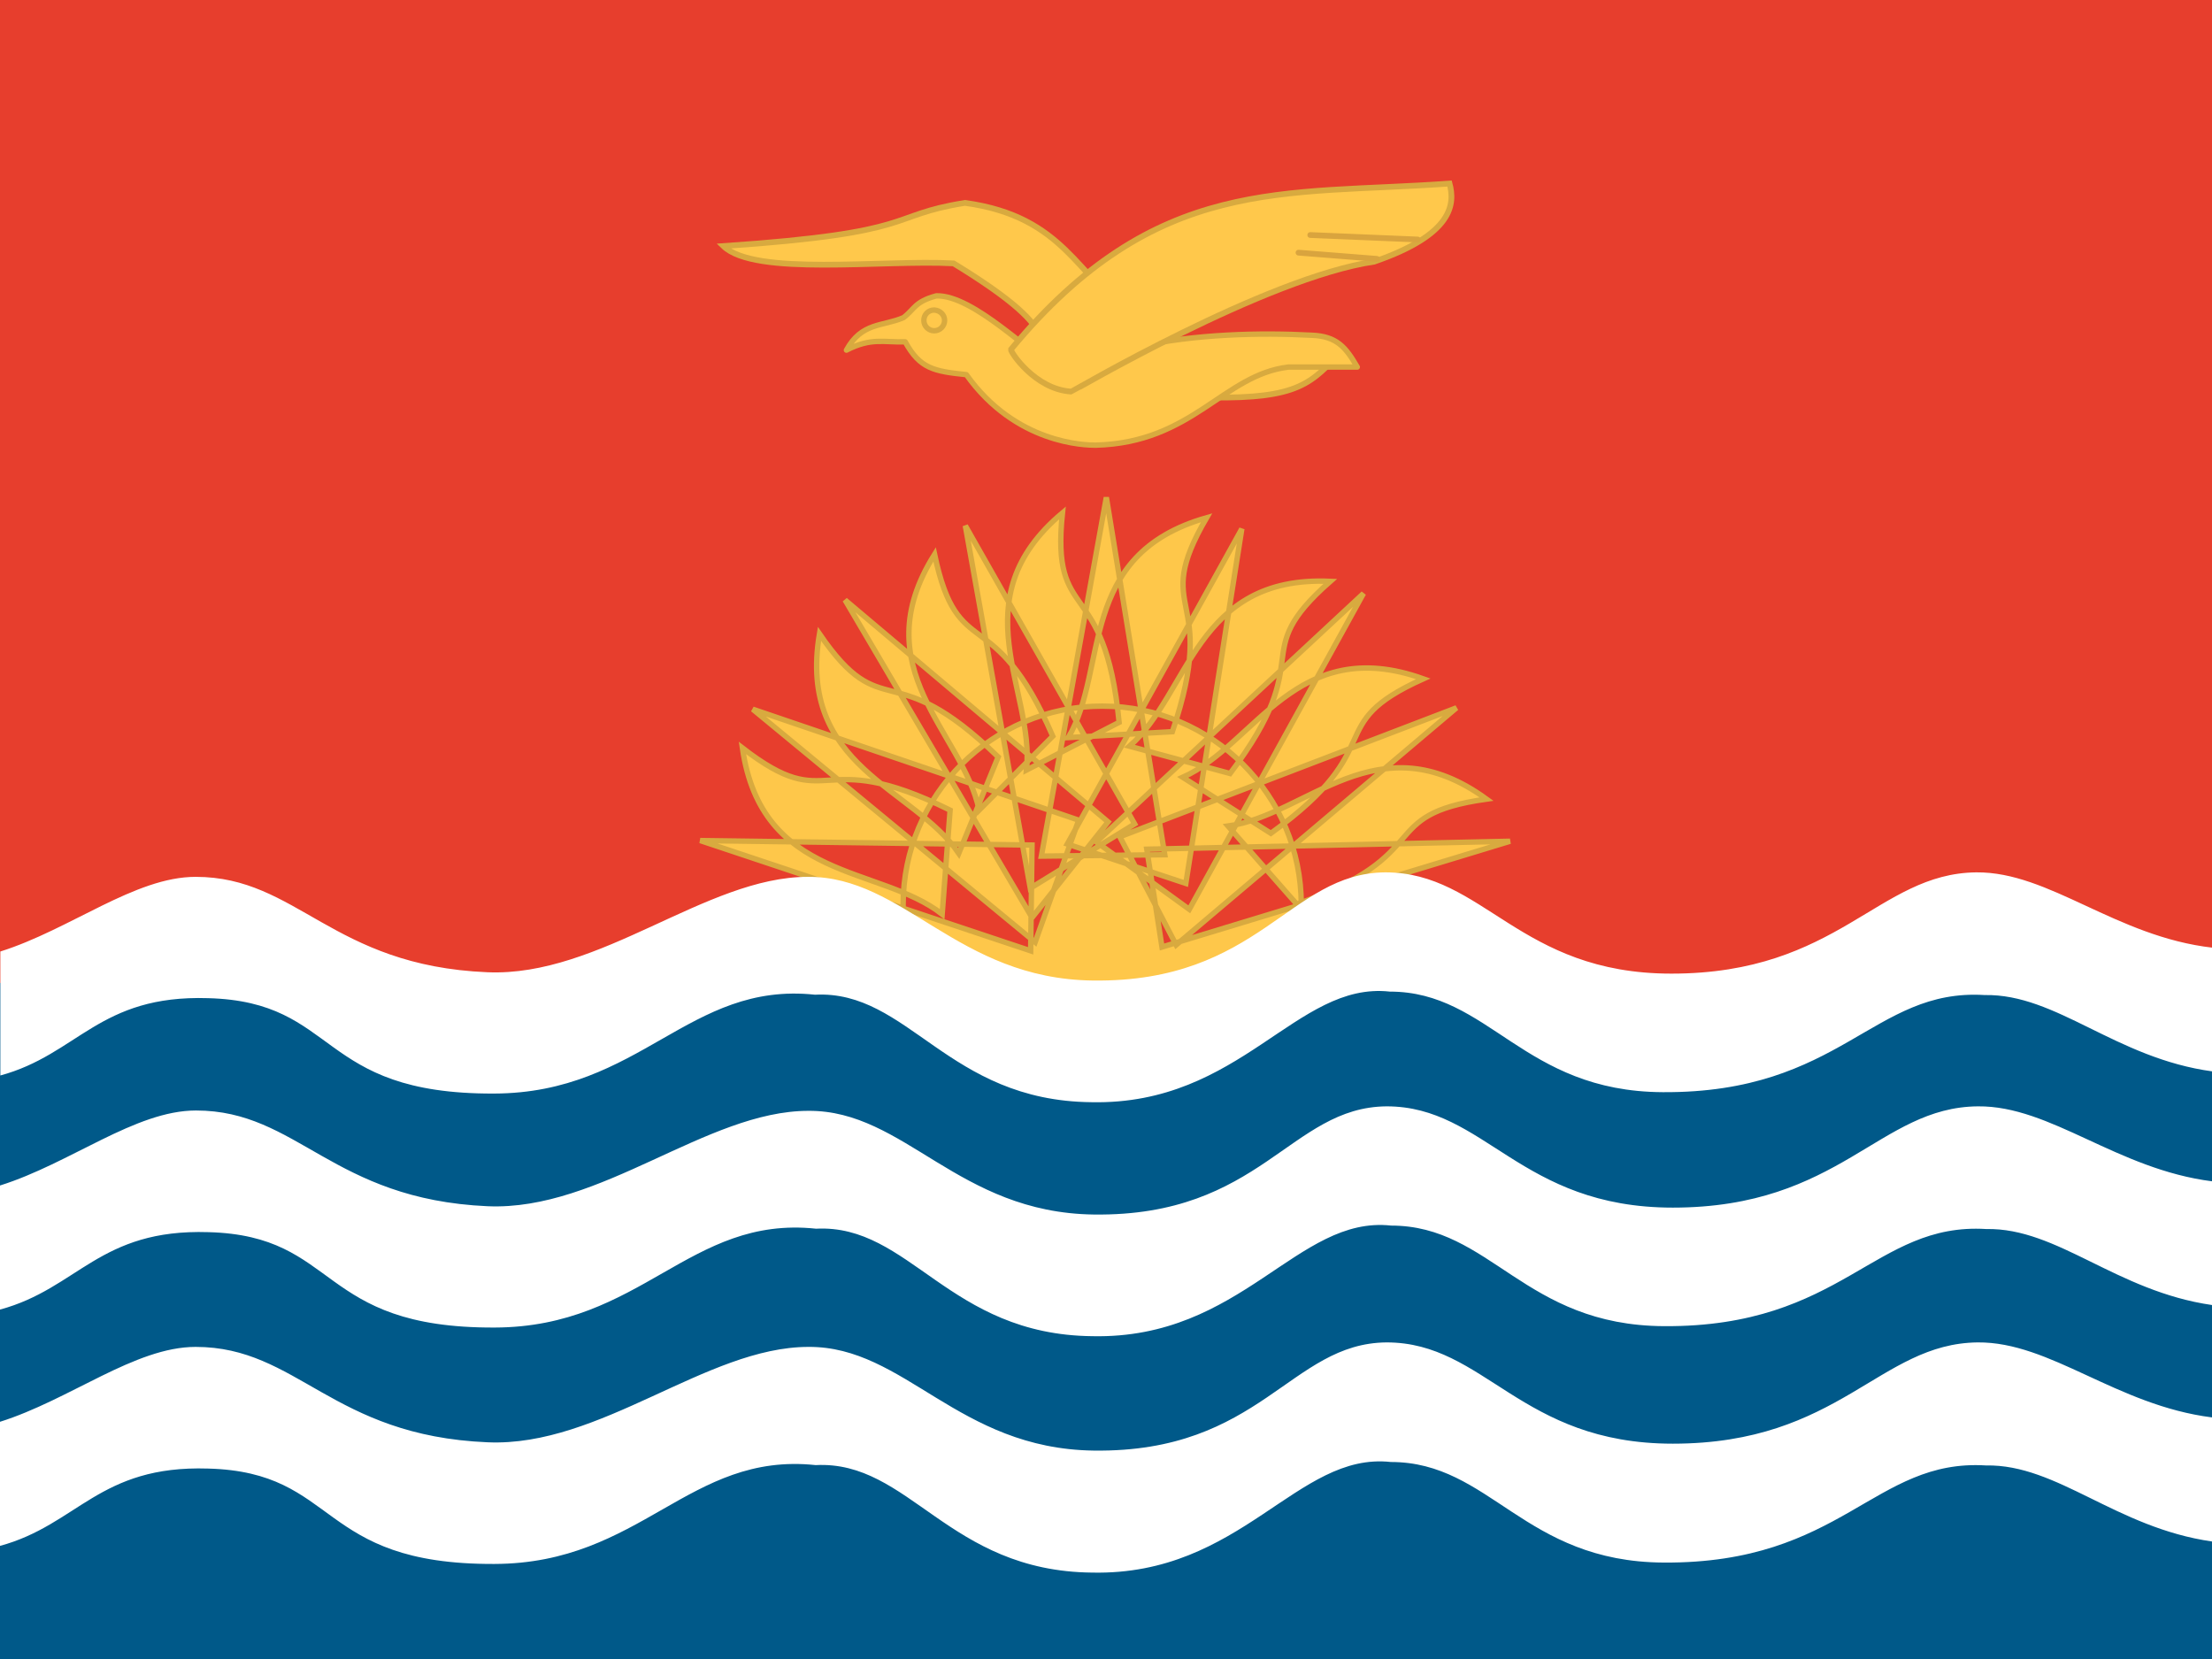
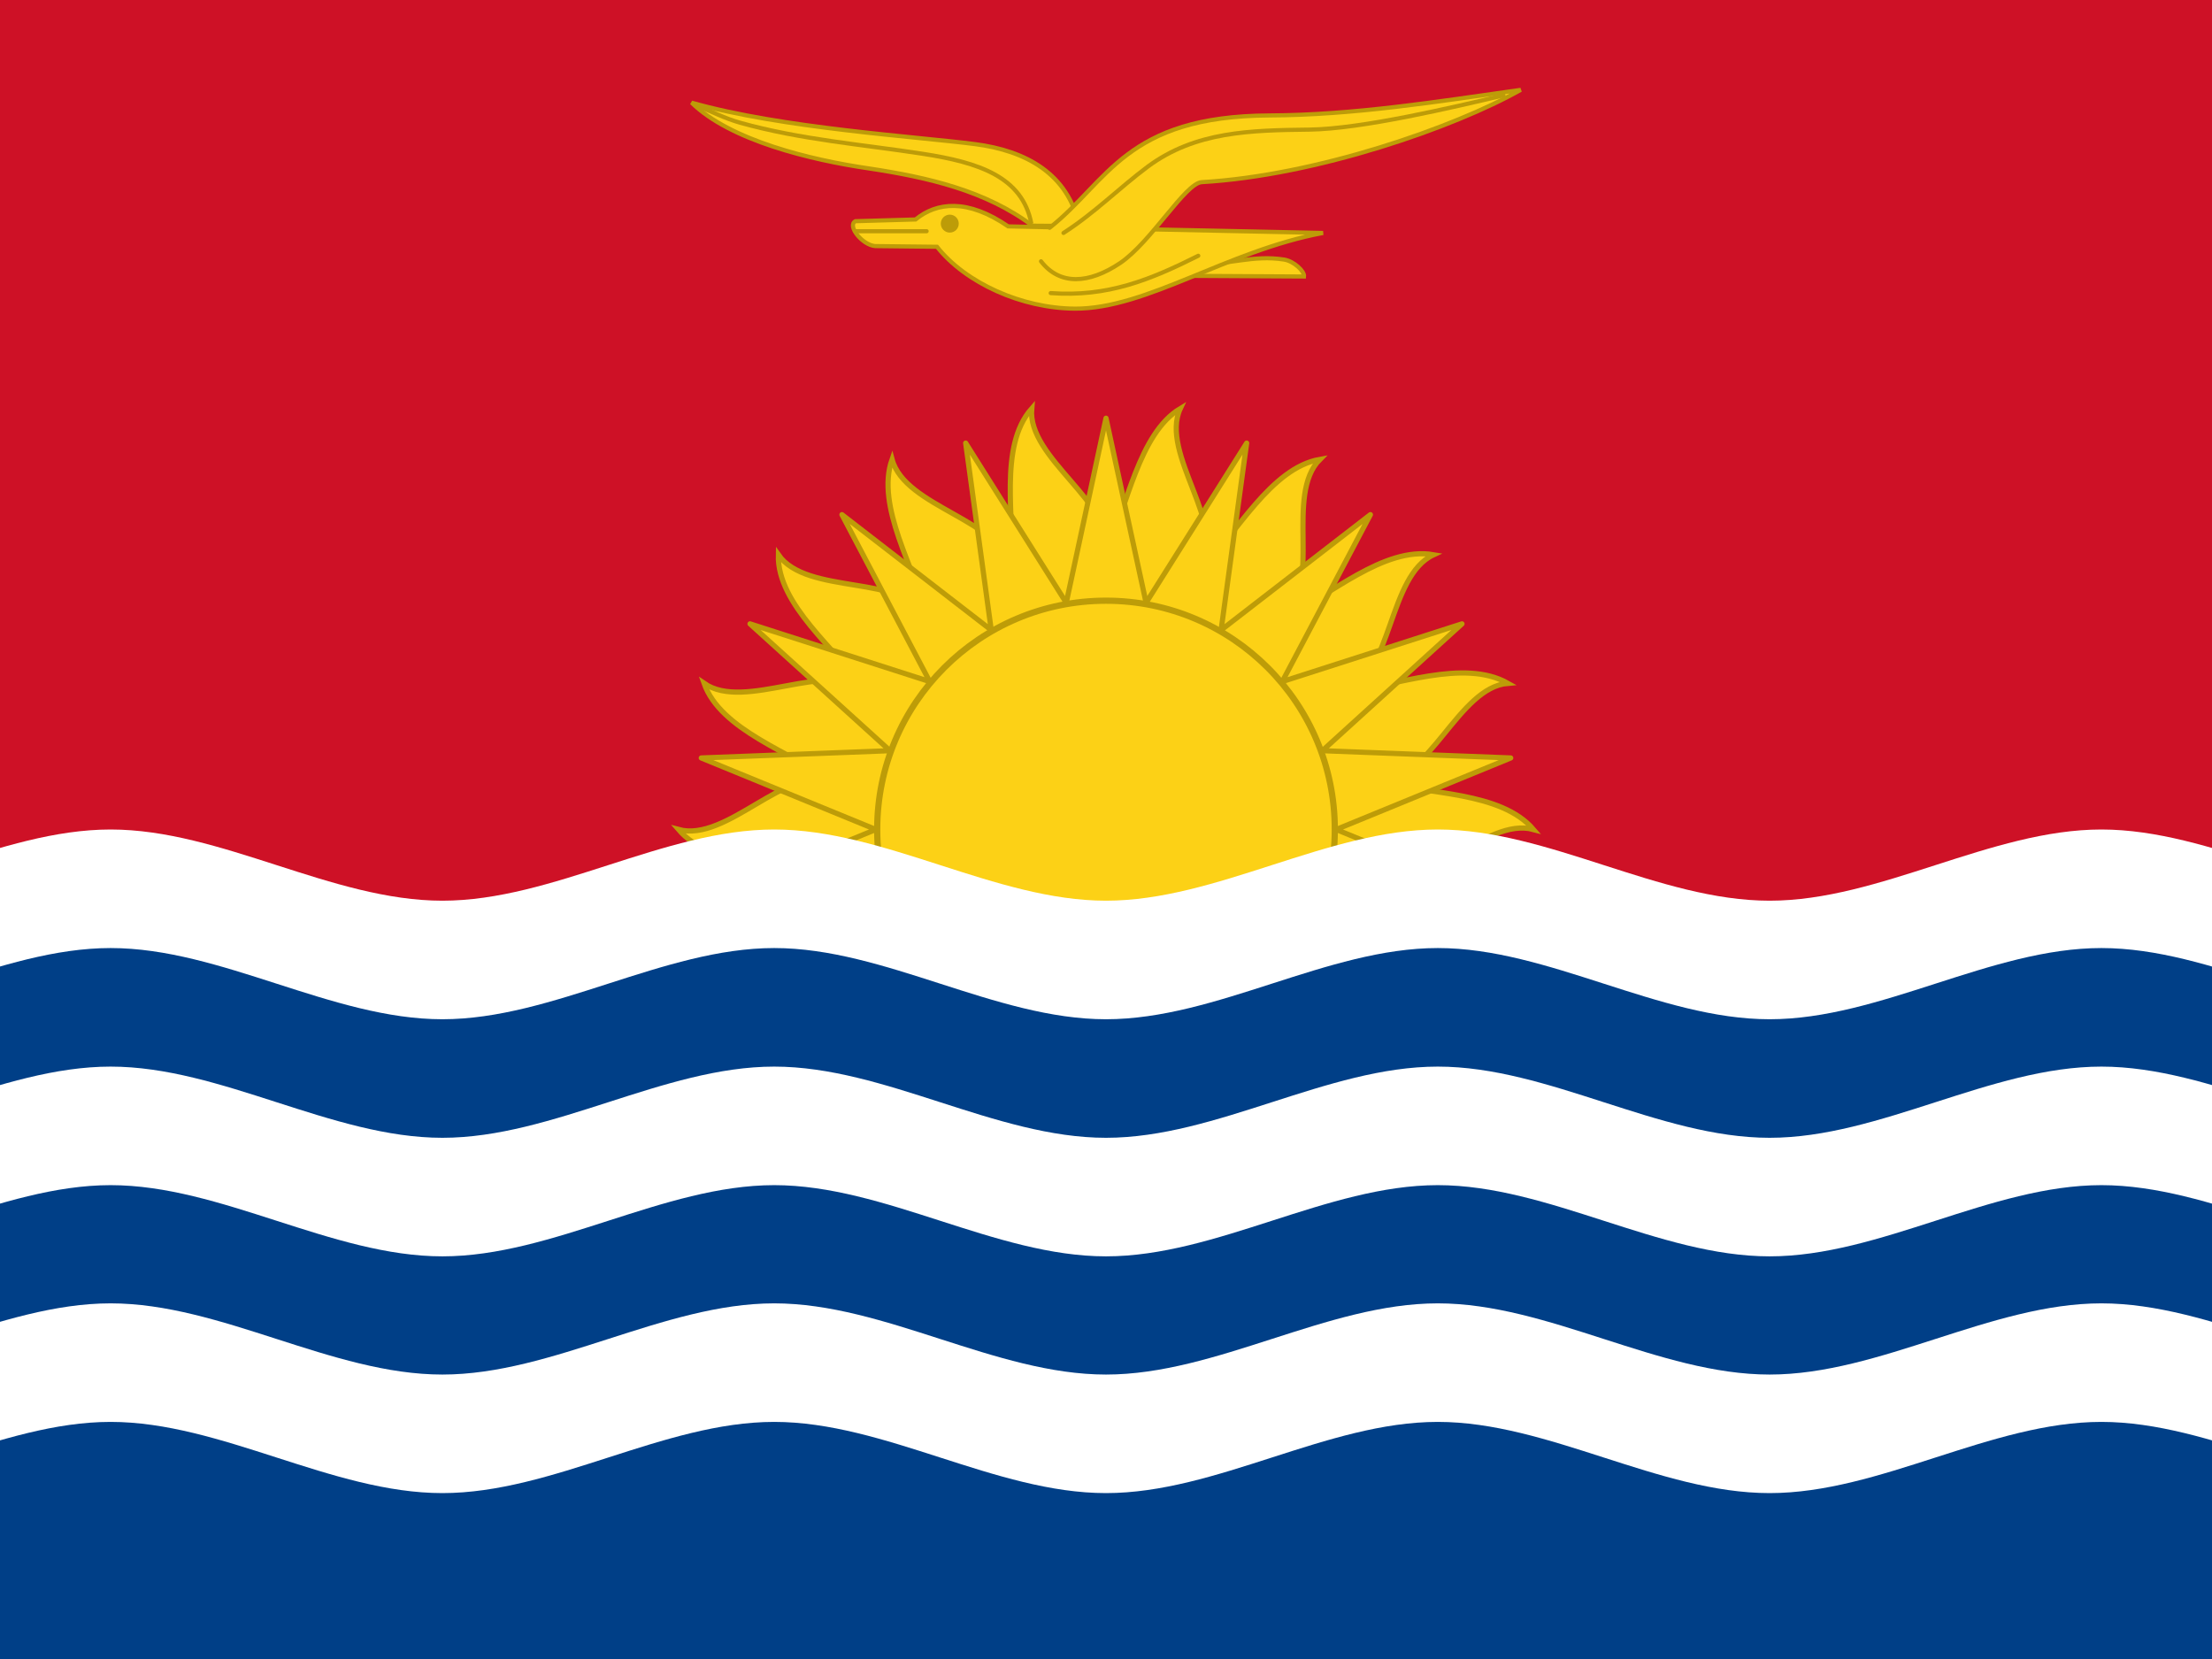
- <svg xmlns="http://www.w3.org/2000/svg" width="640" height="480" viewBox="0 0 640 480">
-   <style type="text/css">
- 	.st0{fill-rule:evenodd;clip-rule:evenodd;fill:#E73E2D;}
- 	.st1{fill-rule:evenodd;clip-rule:evenodd;fill:#FEC74A;stroke:#D8AA3F;stroke-width:1.562;}
- 	.st2{fill-rule:evenodd;clip-rule:evenodd;fill:#005989;}
- 	.st3{fill-rule:evenodd;clip-rule:evenodd;fill:#FFFFFF;}
- 	.st4{fill-rule:evenodd;clip-rule:evenodd;fill:#FFC84B;stroke:#D8AA3F;stroke-width:1.666;}
- 	.st5{fill-rule:evenodd;clip-rule:evenodd;fill:#FFC84B;stroke:#D8AA3F;stroke-width:1.562;stroke-linejoin:round;}
- 	.st6{fill-rule:evenodd;clip-rule:evenodd;fill:#FFC84B;stroke:#D8AA3F;stroke-width:1.562;stroke-miterlimit:3.752;}
- 	.st7{fill:none;stroke:#D9A43E;stroke-width:1.666;stroke-linecap:round;}
- </style>
-   <path class="st0" d="M0,0h640v287.3H0L0,0z" />
-   <path class="st1" d="M272.6,264.5c-18.2-14.2-52.2-9.4-57.8-48.1c26,20.1,21.3-1.2,60.1,18L272.6,264.5z M277.4,246.9  c-13-19.1-46.8-24.9-40.3-63.5c18.6,27.1,20.6,5.4,51.7,35.6L277.4,246.9z M283.3,234.4c-4.7-22.6-33.7-40.9-12.9-74  c6.8,32.2,17,12.9,34.2,52.6L283.3,234.4L283.3,234.4z M297,222.8c2.5-23-19.5-49.3,10.4-74.4c-3.4,32.7,12.2,17.5,16.4,60.6  L297,222.8L297,222.8z M309.1,213.4c11.7-19.9,2.4-52.9,40-63.6c-16.5,28.4,4,20.9-9.9,61.9L309.1,213.4L309.1,213.4z M326.8,215.9  c17.4-15.2,19.1-49.5,58.1-47.7c-24.7,21.7-2.9,21.1-29,55.6L326.8,215.9L326.8,215.9z M342.2,224.9c21.1-9.4,32.7-41.7,69.6-28.5  c-30,13.5-8.9,19.3-44.1,44.7L342.2,224.9L342.2,224.9z M355.3,239c22.9-3.1,43.2-30.8,74.8-7.8c-32.6,4.6-14,16-54.9,30.4  L355.3,239L355.3,239z M436.9,243.4l-105.1,2.3l4.4,28.3L436.9,243.4L436.9,243.4z M421.4,204.8L324,242.1l16.3,31.3L421.4,204.8  L421.4,204.8z M344.1,263.1l50.4-91.4l-77.3,71.9L344.1,263.1L344.1,263.1z M343.1,255.6L359.3,153l-50.5,91.2L343.1,255.6  L343.1,255.6z M337,247.3l-16.9-103.4l-18.8,103.8L337,247.3L337,247.3z M328.3,238.4l-49-86.3L298.1,257L328.3,238.4L328.3,238.4z   M320.6,237.8l-76.1-64.2l54.1,91.9L320.6,237.8L320.6,237.8z M217.8,205.2l81.7,67.4l12.6-35.3L217.8,205.2L217.8,205.2z   M298.6,244.5l-96-1.3l95.6,31.9L298.6,244.5L298.6,244.5z M376.5,261.8c0,31.8-25.8,57.5-57.6,57.5s-57.6-25.8-57.6-57.5  s25.8-57.5,57.6-57.5S376.5,230,376.5,261.8z" />
-   <path class="st2" d="M0,284.4h640V480H0V284.4z" />
-   <path class="st3" d="M640,410.1c-27.7-3.5-46.7-21.9-67.8-21.7c-28.5,0.3-39.9,29.3-88.2,29.3c-44.2,0-54.3-29.3-82.8-29.3  c-27.9,0.2-36.4,31.9-84.7,31.3c-39.4-0.5-54.7-30.2-82.6-30c-29.5,0-60.1,29-92.8,27.6c-45.2-1.9-54.9-27.6-84.5-27.6  c-17.6,0-36.3,15.3-56.7,21.7v35.9c22.6-6.1,28.7-23.4,60.3-22.4c38.1,1,31.2,27.8,82.8,27.6c42.6-0.1,56.3-32.5,93-28.6  c27.2-1.4,38.3,30.7,80,31.1c43.3,0.9,59.2-35,86.4-32c28.9,0,38.4,28.9,79,29.1c51.7,0.3,60.8-30.1,93.2-28.1  c20.7-0.4,37.5,18,65.4,22V410.1z" />
-   <path class="st3" d="M484,349.4c-44.2,0-54.3-29.3-82.8-29.3c-27.9,0.2-36.4,31.9-84.7,31.3c-39.4-0.5-54.7-30.2-82.6-30  c-29.5,0-60.1,29-92.8,27.6C96,347,86.2,321.3,56.7,321.3c-17.6,0-36.3,15.3-56.7,21.7v35.9c22.6-6.1,28.7-23.4,60.3-22.4  c38.1,1,31.2,27.8,82.8,27.6c42.6-0.1,56.3-32.5,93-28.6c27.2-1.4,38.3,30.7,80,31.1c43.3,0.9,59.2-35,86.4-32  c28.9,0,38.4,28.9,79,29.1c51.7,0.3,60.8-30.1,93.2-28.1c20.7-0.4,37.5,18,65.4,22v-35.8c-27.7-3.5-46.7-21.9-67.8-21.7  C543.7,320.3,532.4,349.4,484,349.4z" />
-   <path class="st3" d="M0,311.2c22.6-6.1,28.6-23.4,60.2-22.4c38.1,1,31.2,27.8,82.7,27.6c42.5-0.1,56.3-32.5,92.9-28.6  c27.1-1.4,38.3,30.7,80,31.1c43.3,0.9,59.2-35,86.3-32c28.9,0,38.4,28.9,79,29.1c51.7,0.3,60.8-30.1,93.1-28.1  c20.9-0.4,37.8,18.3,66,22.1v-35.8c-28.1-3.2-47.2-22-68.4-21.8c-28.5,0.3-39.8,29.3-88.2,29.3c-44.1,0-54.3-29.3-82.8-29.3  c-27.8,0.2-36.4,31.9-84.6,31.3c-39.3-0.5-54.6-30.2-82.5-30c-29.5,0-60,29-92.7,27.6c-45.1-1.9-54.9-27.6-84.4-27.6  c-17.6,0-36.2,15.2-56.5,21.6V311.2z" />
-   <path class="st4" d="M209.3,71.2c57.3-3.9,46.8-8.8,69.9-12.5c29,4,32.4,21.6,48.5,32.3c0,0-6.1,20.6-26,17.6  c-2.7-8.2,9.6-10.8-25.8-32.4C255.3,75.1,218.4,80,209.3,71.2L209.3,71.2z M386.8,103l-41.3,1.7v10.2  C373.4,115.8,378.4,112.1,386.8,103z" />
-   <path class="st5" d="M244.9,101.3c7.2-3.7,10.8-2.2,17-2.4c4.3,7.8,8.3,8.5,17.7,9.5c14.3,20.1,34.5,20.4,37.4,20.4  c28.1-0.7,37-20.4,55.8-22.6h19.9c-3.3-5.7-5.9-8.9-13.1-9.2c-14.8-0.8-34-0.4-50.7,3.4l-23.5,5.8c-6.9-3.3-23.7-20.9-34.5-20.6  c-6.3,1.7-6.3,3.9-9.5,6.3C255.4,94.5,249.3,93.2,244.9,101.3L244.9,101.3z" />
-   <path class="st6" d="M273.3,92.7c0,1.6-1.3,3-3,3c-1.6,0-3-1.3-3-3s1.3-3,3-3C272,89.8,273.3,91.1,273.3,92.7z" />
-   <path class="st4" d="M292.5,101.1c42.1-50.8,78.9-44.5,126.9-48c1.6,5.9,1.1,14.7-21.8,22.6c-31.3,4.6-87.4,37.6-87.6,37.6  C299.5,112.7,292.3,101.8,292.5,101.1L292.5,101.1z" />
-   <path class="st7" d="M379.1,68l31.1,1.3 M375.7,73.1l22.7,1.8" />
+ <svg xmlns="http://www.w3.org/2000/svg" height="480" width="640" viewBox="0 0 640 480">
+   <style>.prefix__st4,.prefix__st6{fill:#fcd116;stroke:#bd9c08;stroke-width:1.2}.prefix__st6{fill:none;stroke-linecap:round}.prefix__st10{fill:#fff}</style>
+   <path fill="#ce1126" d="M-160 0h960v480h-960z" />
+   <path d="M399 226.1c14 3.8 35.2 2.8 44.7 13.9-14-3.8-31.3 18.9-44.7 13.9 11.9 8.3-172.9 0-158 0-14-3.8-35.2-2.8-44.7-13.9 14 3.8 31.3-18.9 44.7-13.9-11.9-8.3-32.5-14.8-37.3-28.4 11.9 8.3 36.1-7.1 46.8 2.2-8.3-11.9-25.7-24.9-25.3-39.4 8.3 11.9 36.3 5.5 43.2 18.1-3.7-14-15.1-32.1-10.3-45.7 3.8 14 32 17.5 34.4 31.8 1.3-14.4-3.8-35.4 6-46.5-1.3 14.5 24.2 27.4 21.5 41.6 6.1-13.1 9.5-34.4 21.5-41.6-6.1 13.1 13.9 33.9 6 46.5 10.3-10.3 20.2-29.3 34.4-31.8-10.3 10.3.7 36.4-10.3 45.7 13.1-6.1 28.7-20.6 43.2-18.1-13.2 6.1-11.9 34.5-25.3 39.4 14.5-1.3 33.9-9.5 46.8-2.2-14.4 1.2-22.5 28.4-37.3 28.4z" fill="#fcd116" stroke="#bd9c08" stroke-width="1.5" />
+   <path d="M253.4 240l-50.5-20.7 54.6-2.1-40.5-36.7 52 16.7-25.4-48.3 43.2 33.4-7.4-54.1 29.1 46.2L320 121l11.6 53.4 29.1-46.2-7.4 54.1 43.2-33.4-25.5 48.3 52-16.7-40.4 36.7 54.5 2.1-50.5 20.7 50.5 20.7H202.8l50.6-20.7h0z" fill="#fcd116" stroke="#bd9c08" stroke-width="1.5" stroke-linejoin="round" />
+   <circle cx="320" cy="240" r="66.2" fill="#fcd116" stroke="#bd9c08" stroke-width="1.8" />
+   <path class="prefix__st4" d="M341.8 79.8l35.5.2c.2-1.5-3-4.5-5.8-4.9-9-1.4-15.7 1.5-26.6 1.6l-3.1 3.1z" />
+   <path class="prefix__st4" d="M271.1 71.4c8.3 10.5 24.5 17.8 39.9 17.9 20.8.1 43.9-16.7 71.8-21.9l-91.1-1.9c-11.8-8.1-20.7-7-26.8-2l-17.4.5c-2.5 1.3 2 6.9 5.7 7.2l17.9.2z" />
+   <path class="prefix__st4" d="M312.3 65.4c-3.3-15.2-15.5-21.8-30.2-23.7-17-2.2-56-4.6-82-12 11.2 11 34.7 16.6 51.1 19 17.3 2.6 34.1 6.5 47.5 16.6l13.6.1z" />
+   <path d="M301.2 75.6c5.4 7 13.8 6.6 22.9.5 9-6.1 18.8-23.1 23.6-23.4 33.1-1.9 73.2-15.9 92.3-26.7-24.2 3.4-48.2 7.3-72.7 7.4-41.7.2-46.6 19.1-63.6 32.5" fill="#fcd116" stroke="#bd9c08" stroke-width="1.2" stroke-linecap="round" />
+   <path class="prefix__st6" d="M307.7 67.4c8.9-5.7 16.1-13 24.4-19.2 13.8-10.2 29.7-10.5 46.8-10.7 15.1-.2 41.7-6.5 56.1-9.9" />
+   <path d="M298.4 64.7C295.8 51.1 283.1 47 267 44.5c-17.5-2.7-35.4-4.1-52.9-9-4.3-1.2-8.4-3.3-12.6-5" fill="none" stroke="#bd9c08" stroke-width="1.2" />
+   <path class="prefix__st6" d="M304 84.8C320.5 86 332.7 81 346.7 74M247.4 66.9h20.7" />
+   <circle cx="274.8" cy="64.7" r="2.6" fill="#bd9c08" />
+   <path fill="#003f87" d="M-160 264h960v216h-960z" />
+   <path id="prefix__w" class="prefix__st10" d="M-160 411.4c32 0 64 20.6 96 20.6s64-20.6 96-20.6S96 432 128 432s64-20.6 96-20.6 64 20.6 96 20.6 64-20.6 96-20.6 64 20.6 96 20.6 64-20.6 96-20.6 64 20.6 96 20.6 64-20.6 96-20.6v-34.3c-32 0-64 20.6-96 20.6s-64-20.6-96-20.6-64 20.6-96 20.6-64-20.6-96-20.6-64 20.6-96 20.6-64-20.6-96-20.6-64 20.6-96 20.6-64-20.6-96-20.6-64 20.6-96 20.6-64-20.6-96-20.6v34.3z" />
+   <g>
+     <path id="prefix__w_1_" class="prefix__st10" d="M-160 342.9c32 0 64 20.6 96 20.6s64-20.6 96-20.6 64 20.6 96 20.6 64-20.6 96-20.6 64 20.6 96 20.6 64-20.6 96-20.6 64 20.6 96 20.6 64-20.6 96-20.6 64 20.6 96 20.6 64-20.6 96-20.6v-34.3c-32 0-64 20.6-96 20.6s-64-20.6-96-20.6-64 20.6-96 20.6-64-20.6-96-20.6-64 20.6-96 20.6-64-20.6-96-20.6-64 20.6-96 20.6-64-20.6-96-20.6-64 20.6-96 20.6-64-20.6-96-20.6v34.3z" />
+   </g>
+   <g>
+     <path id="prefix__w_2_" class="prefix__st10" d="M-160 274.3c32 0 64 20.6 96 20.6s64-20.6 96-20.6 64 20.6 96 20.6 64-20.6 96-20.6 64 20.6 96 20.6 64-20.6 96-20.6 64 20.6 96 20.6 64-20.6 96-20.6 64 20.6 96 20.6 64-20.6 96-20.6V240c-32 0-64 20.6-96 20.6S640 240 608 240s-64 20.6-96 20.6-64-20.6-96-20.6-64 20.6-96 20.6-64-20.6-96-20.6-64 20.6-96 20.6S64 240 32 240s-64 20.6-96 20.6-64-20.6-96-20.6v34.3z" />
+   </g>
</svg>
